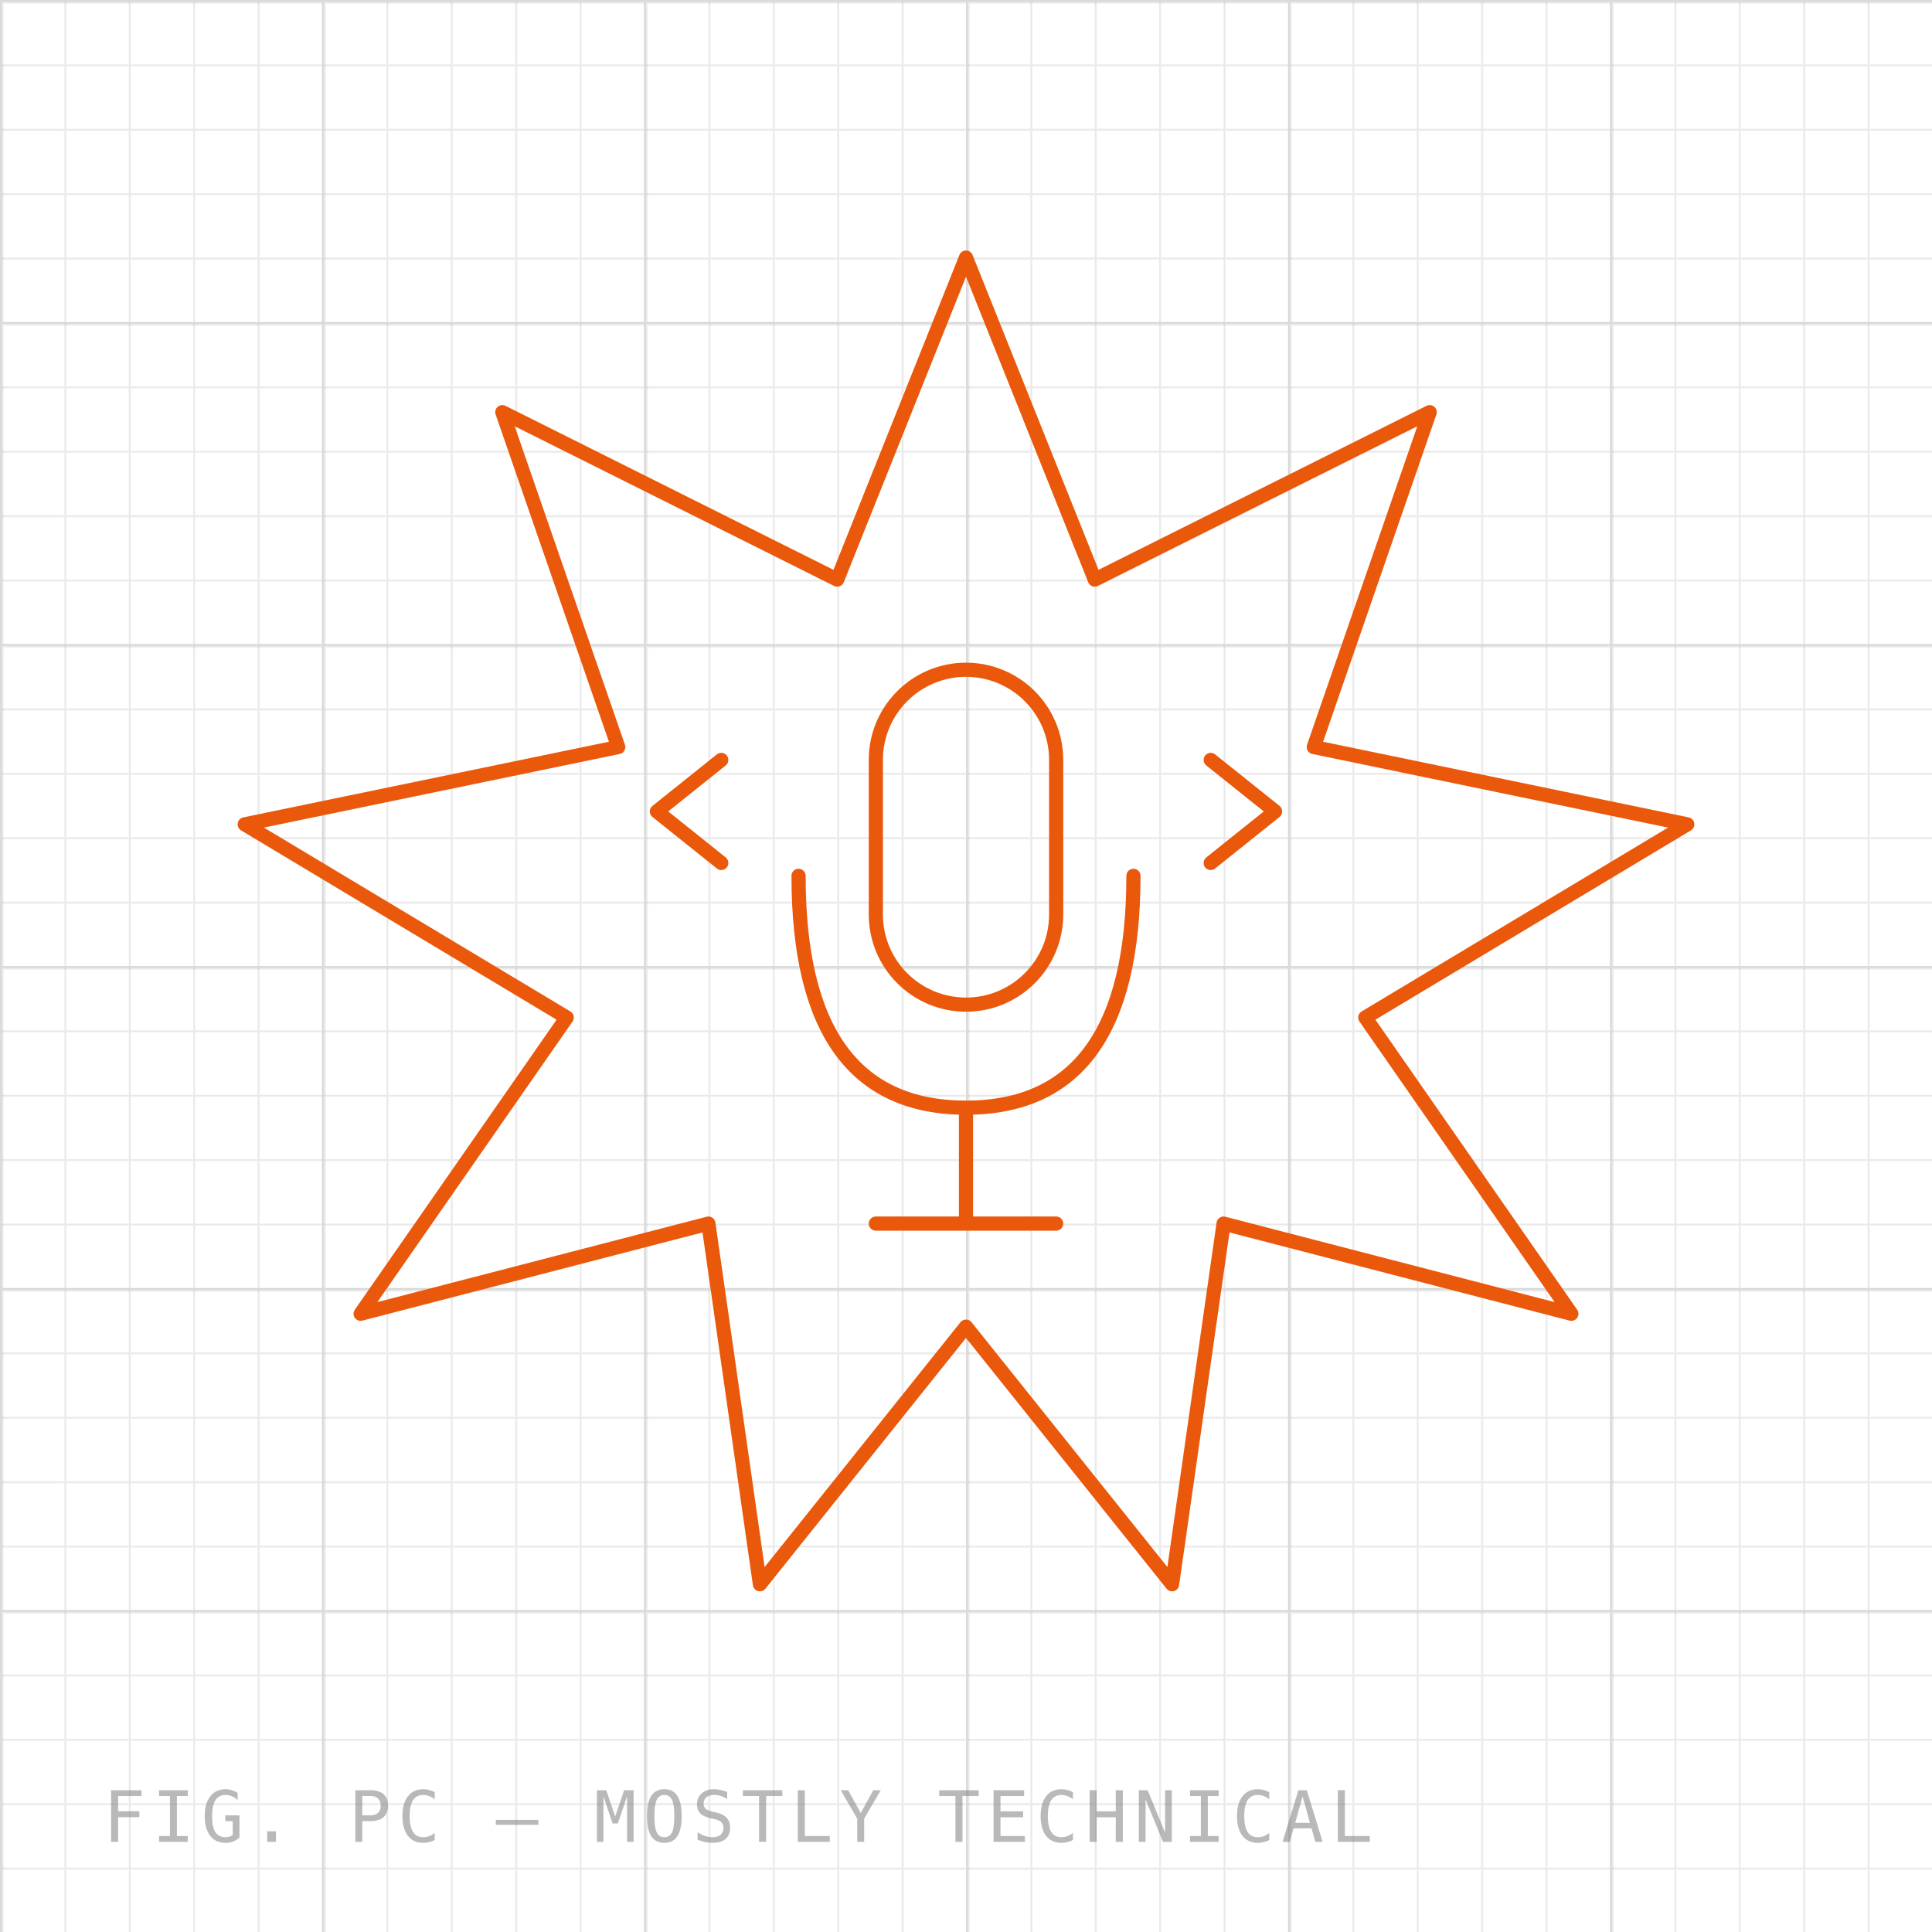
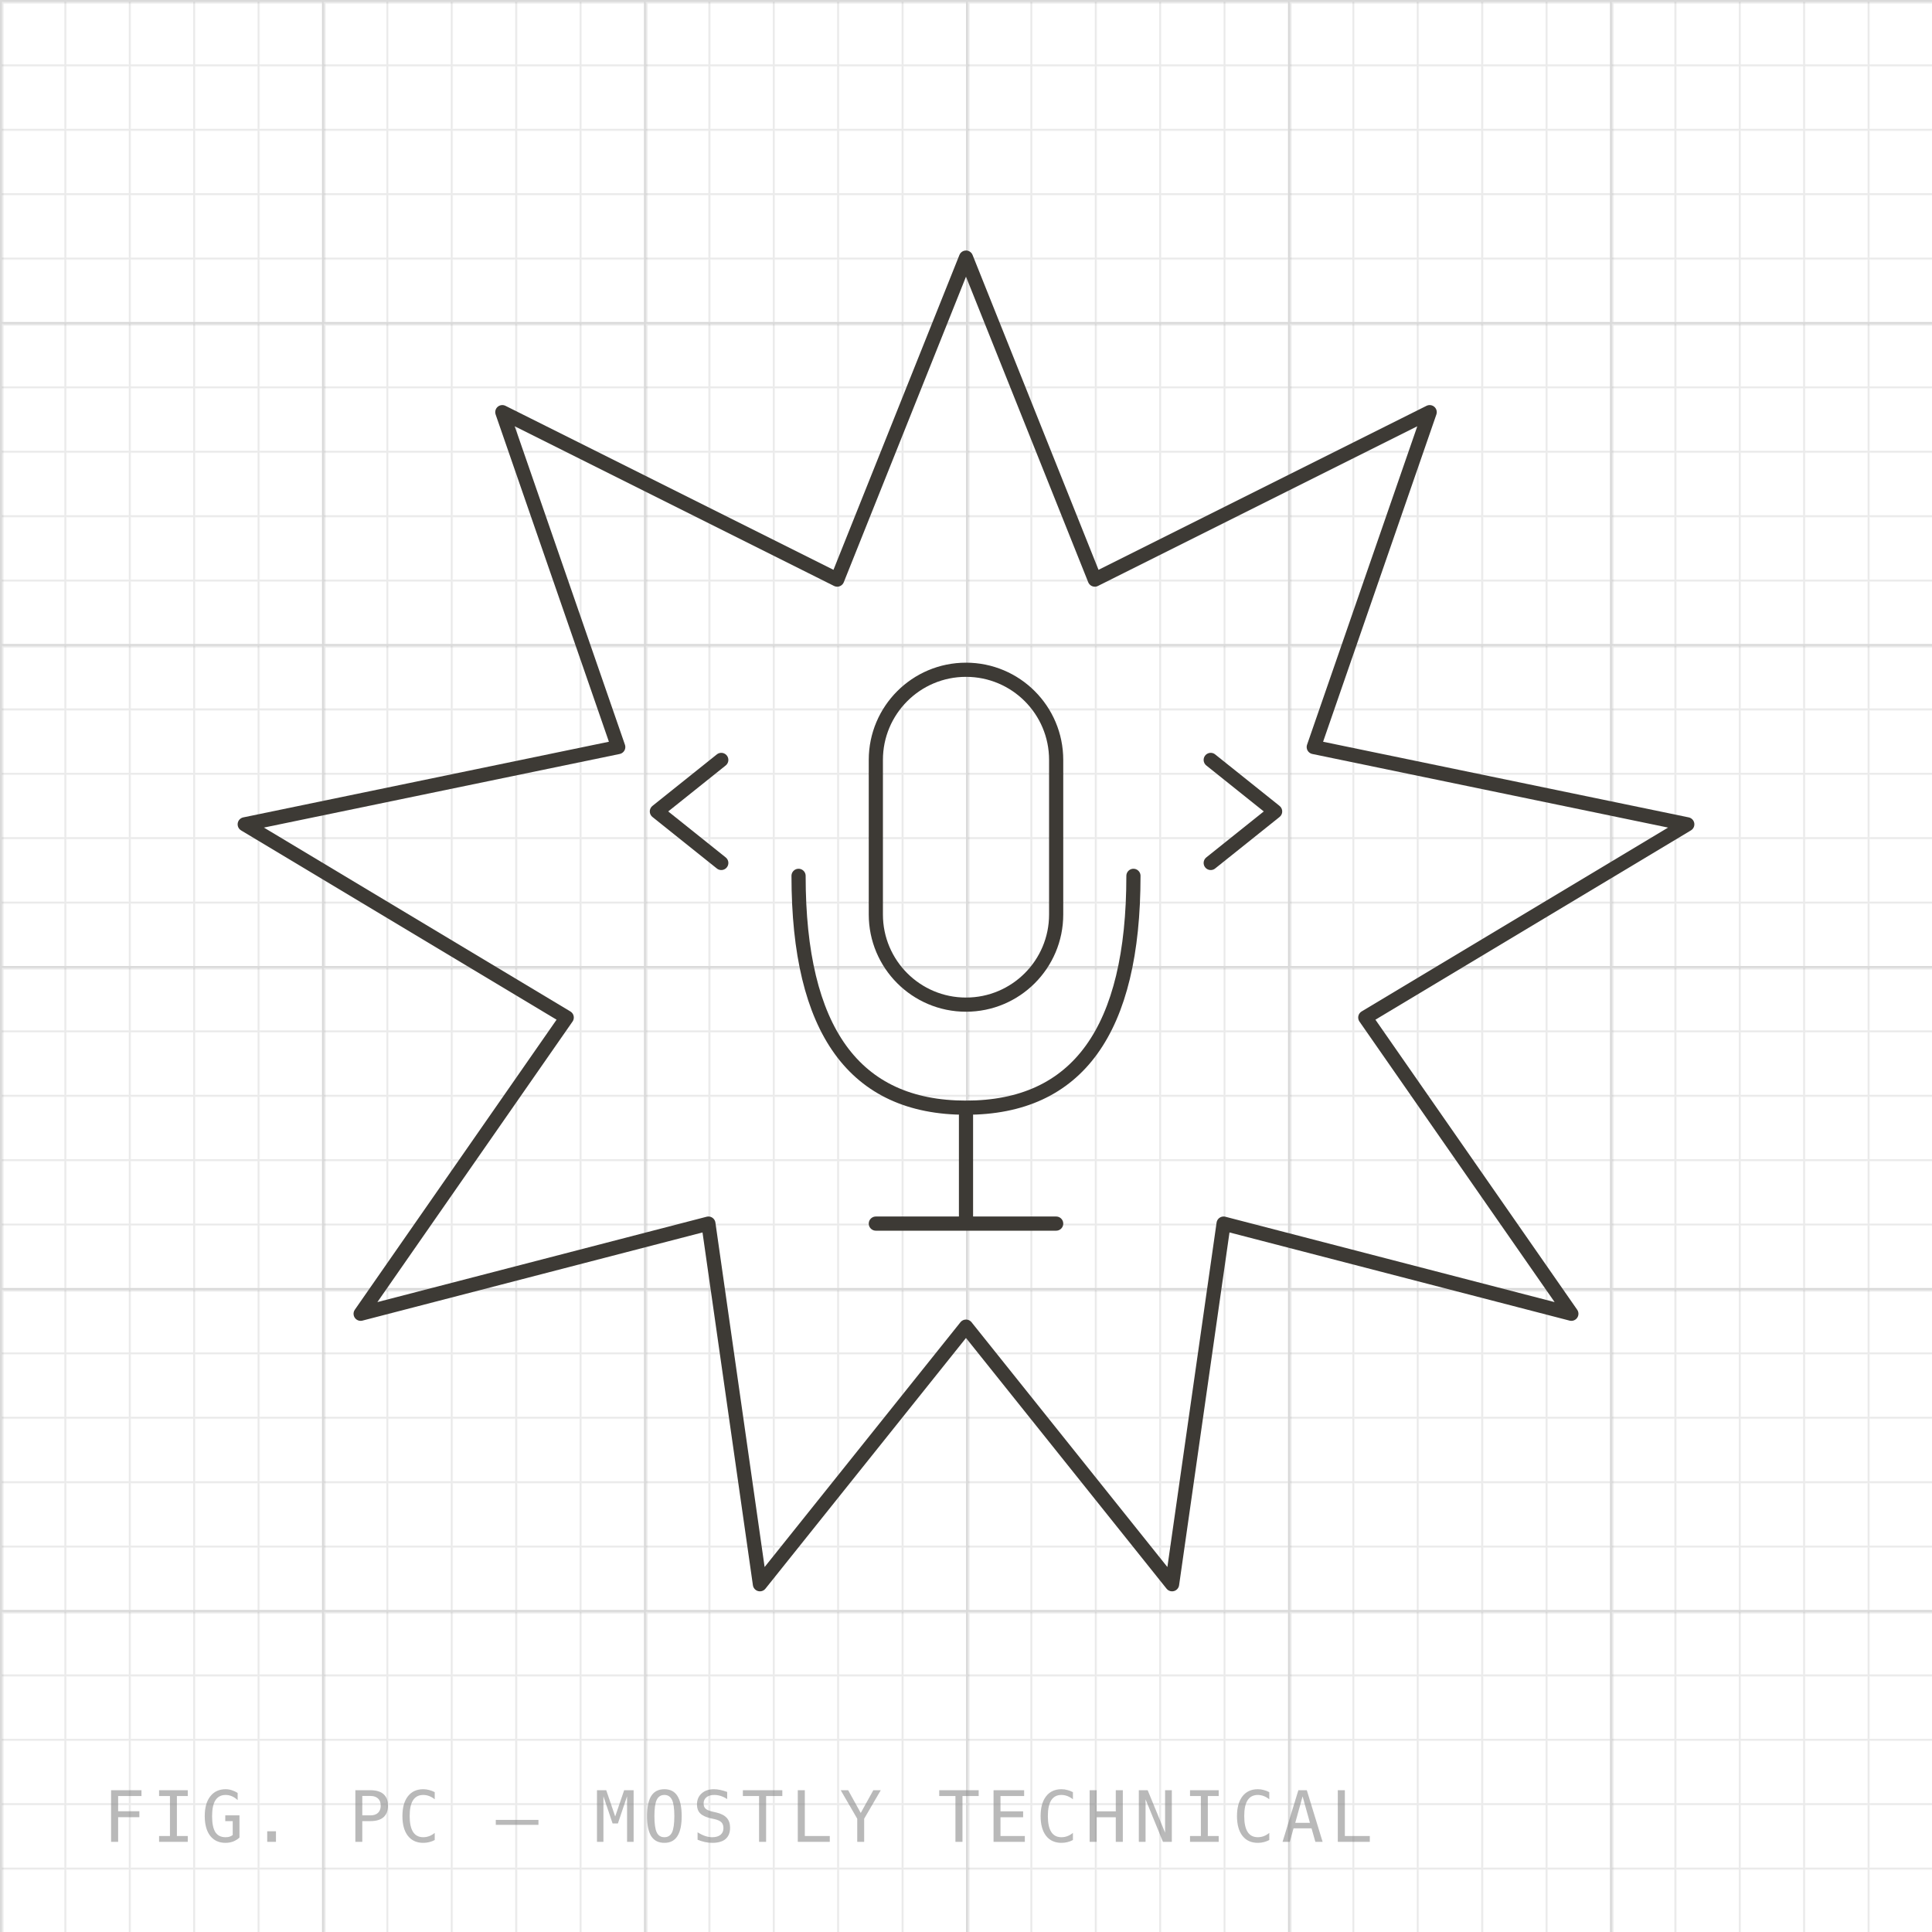
<svg xmlns="http://www.w3.org/2000/svg" viewBox="0 0 300 300" width="600" height="600">
  <defs>
    <pattern id="g" width="10" height="10" patternUnits="userSpaceOnUse">
      <path d="M10 0H0V10" fill="none" stroke="rgba(128,128,128,0.16)" stroke-width="0.6" />
    </pattern>
    <pattern id="G" width="50" height="50" patternUnits="userSpaceOnUse">
      <path d="M50 0H0V50" fill="none" stroke="rgba(128,128,128,0.16)" stroke-width="1.1" />
    </pattern>
  </defs>
  <rect width="300" height="300" fill="url(#g)" />
  <rect width="300" height="300" fill="url(#G)" />
-   <g fill="none" stroke="#ea580c" stroke-width="2.2" stroke-linecap="round" stroke-linejoin="round">
+   <g fill="none" stroke="#3d3a35" stroke-width="2.2" stroke-linecap="round" stroke-linejoin="round">
    <path d="M150 40 L170 90 L222 64 L204 116 L262 128 L212 158 L244 204 L190 190 L182 246 L150 206 L118 246 L110 190 L56 204 L88 158 L38 128 L96 116 L78 64 L130 90 Z" />
    <rect x="136" y="104" width="28" height="52" rx="14" />
    <path d="M124 136 Q124 172 150 172 Q176 172 176 136 M150 172 V190 M136 190 H164" />
    <path d="M112 118 l-10 8 l10 8 M188 118 l10 8 l-10 8" />
  </g>
  <g fill="none" stroke="rgba(128,128,128,0.55)" stroke-width="1" stroke-dasharray="3 4" />
  <text x="16" y="286" font-family="ui-monospace, SFMono-Regular, Menlo, monospace" font-size="11" letter-spacing="1" fill="rgba(128,128,128,0.55)">FIG. PC — MOSTLY TECHNICAL</text>
</svg>
